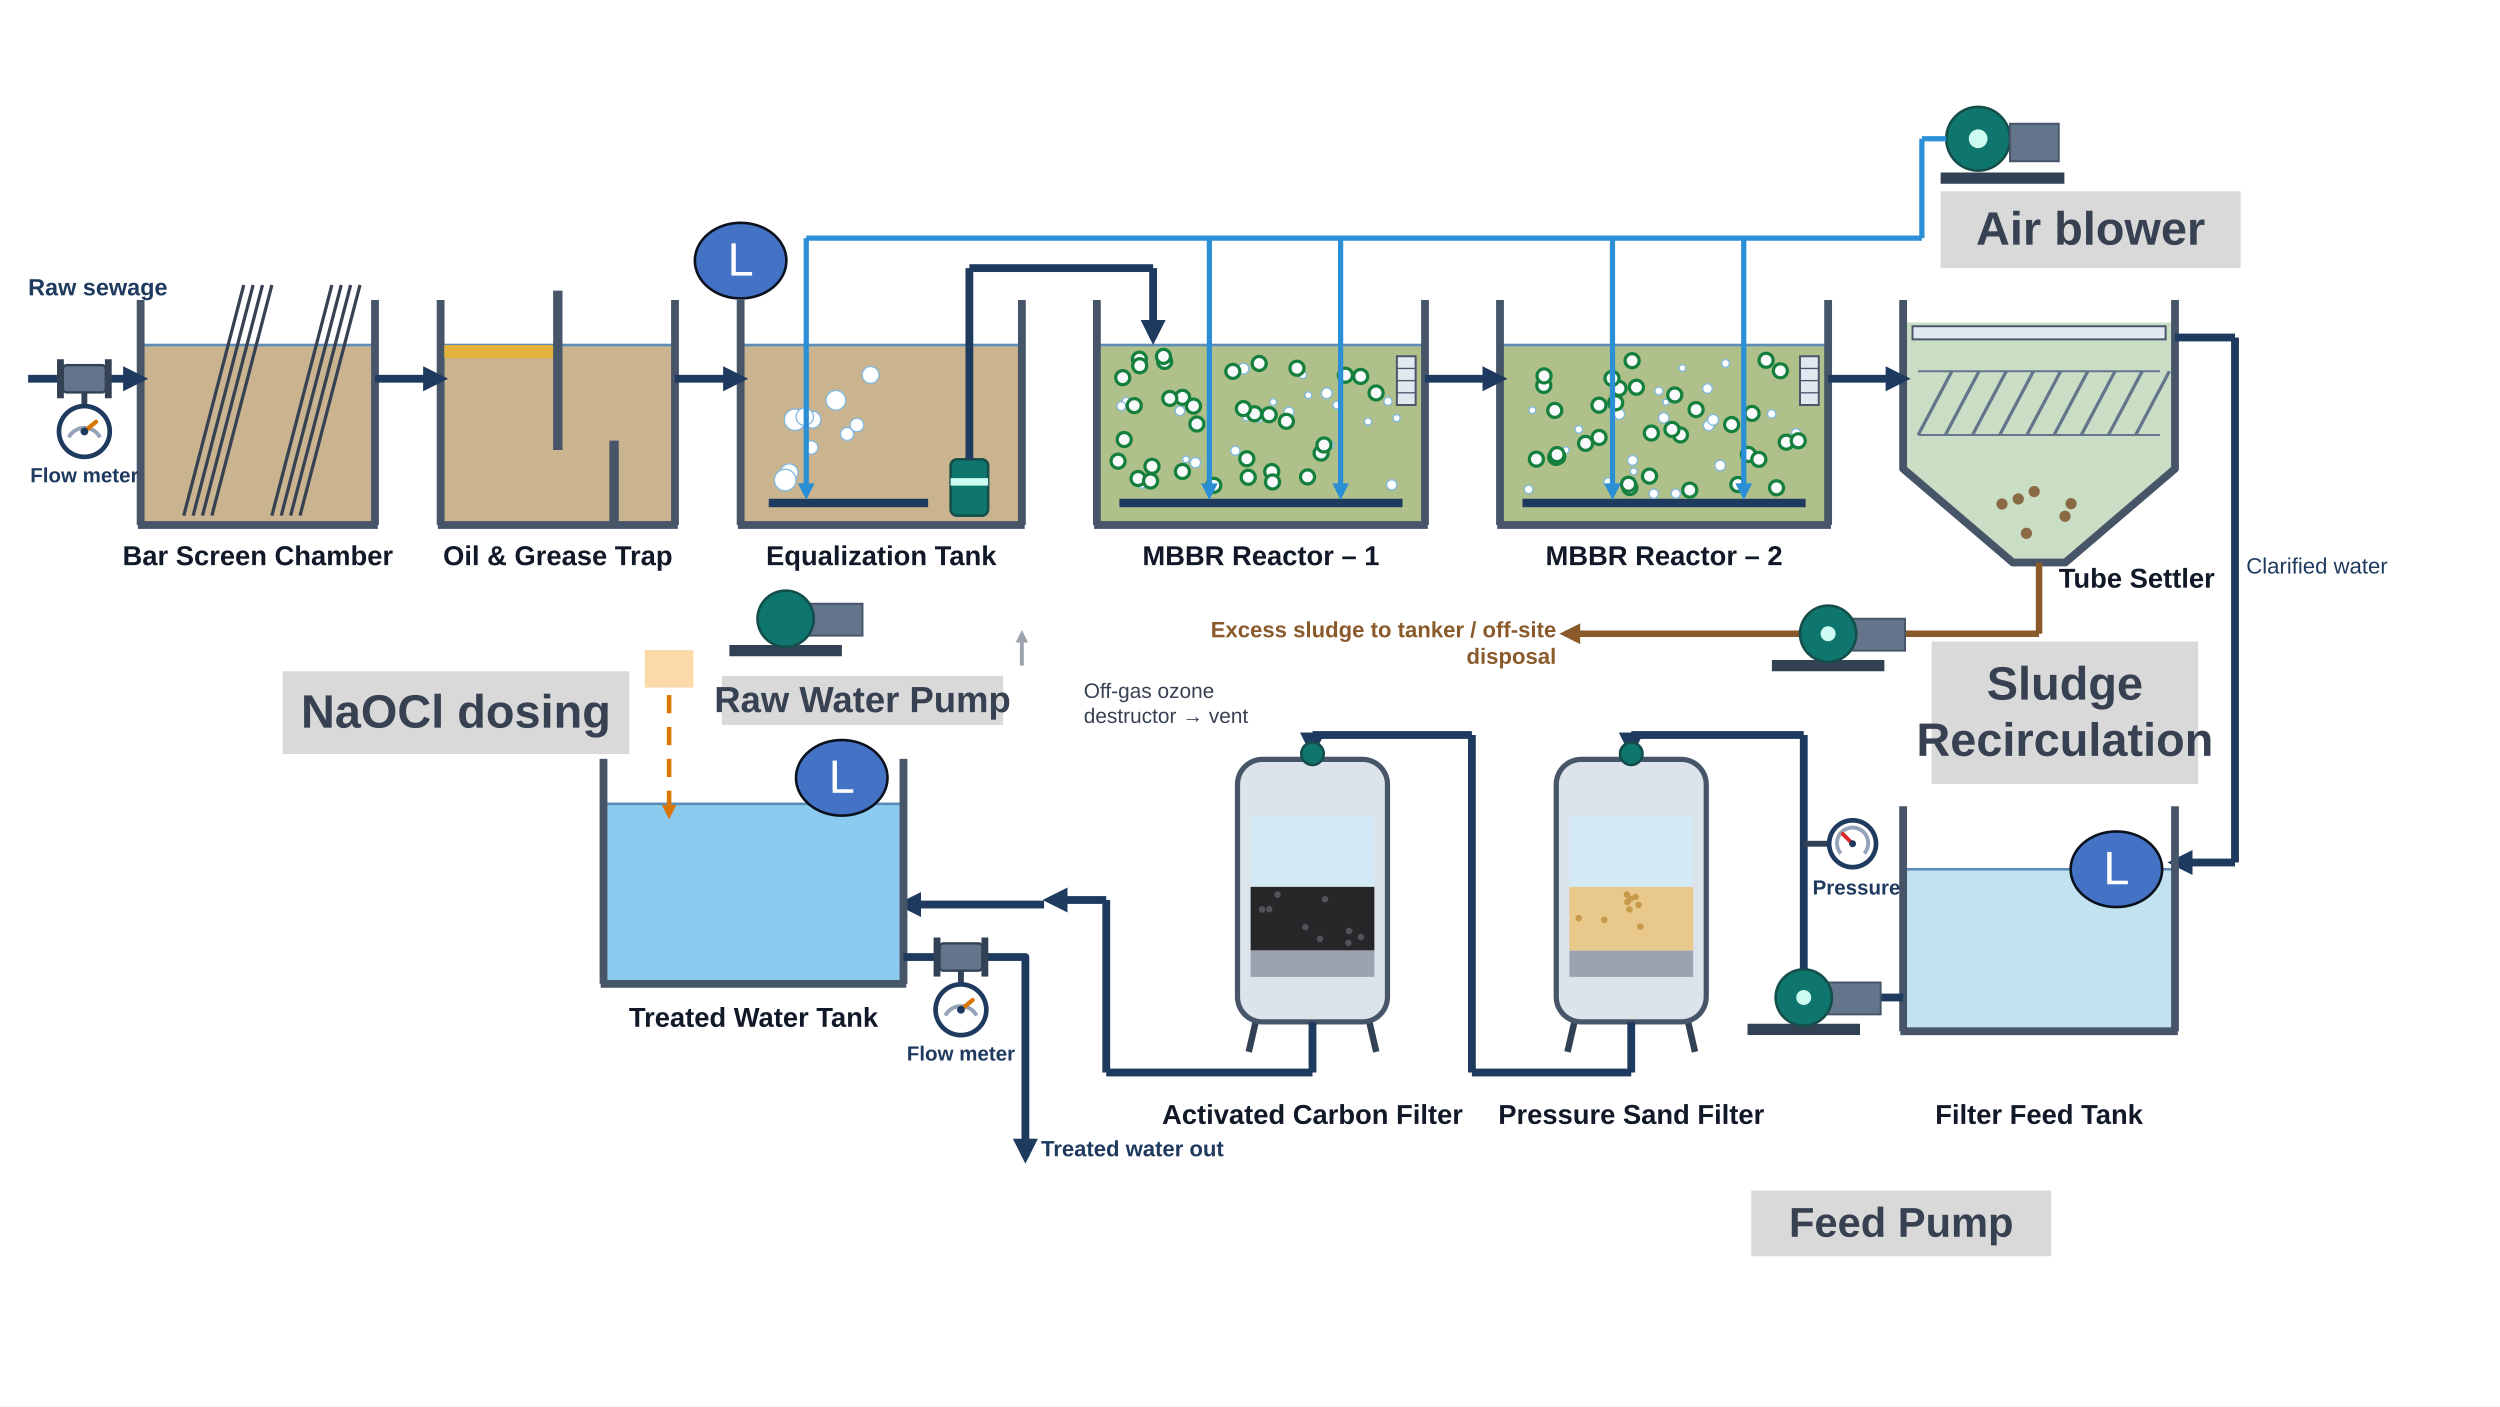
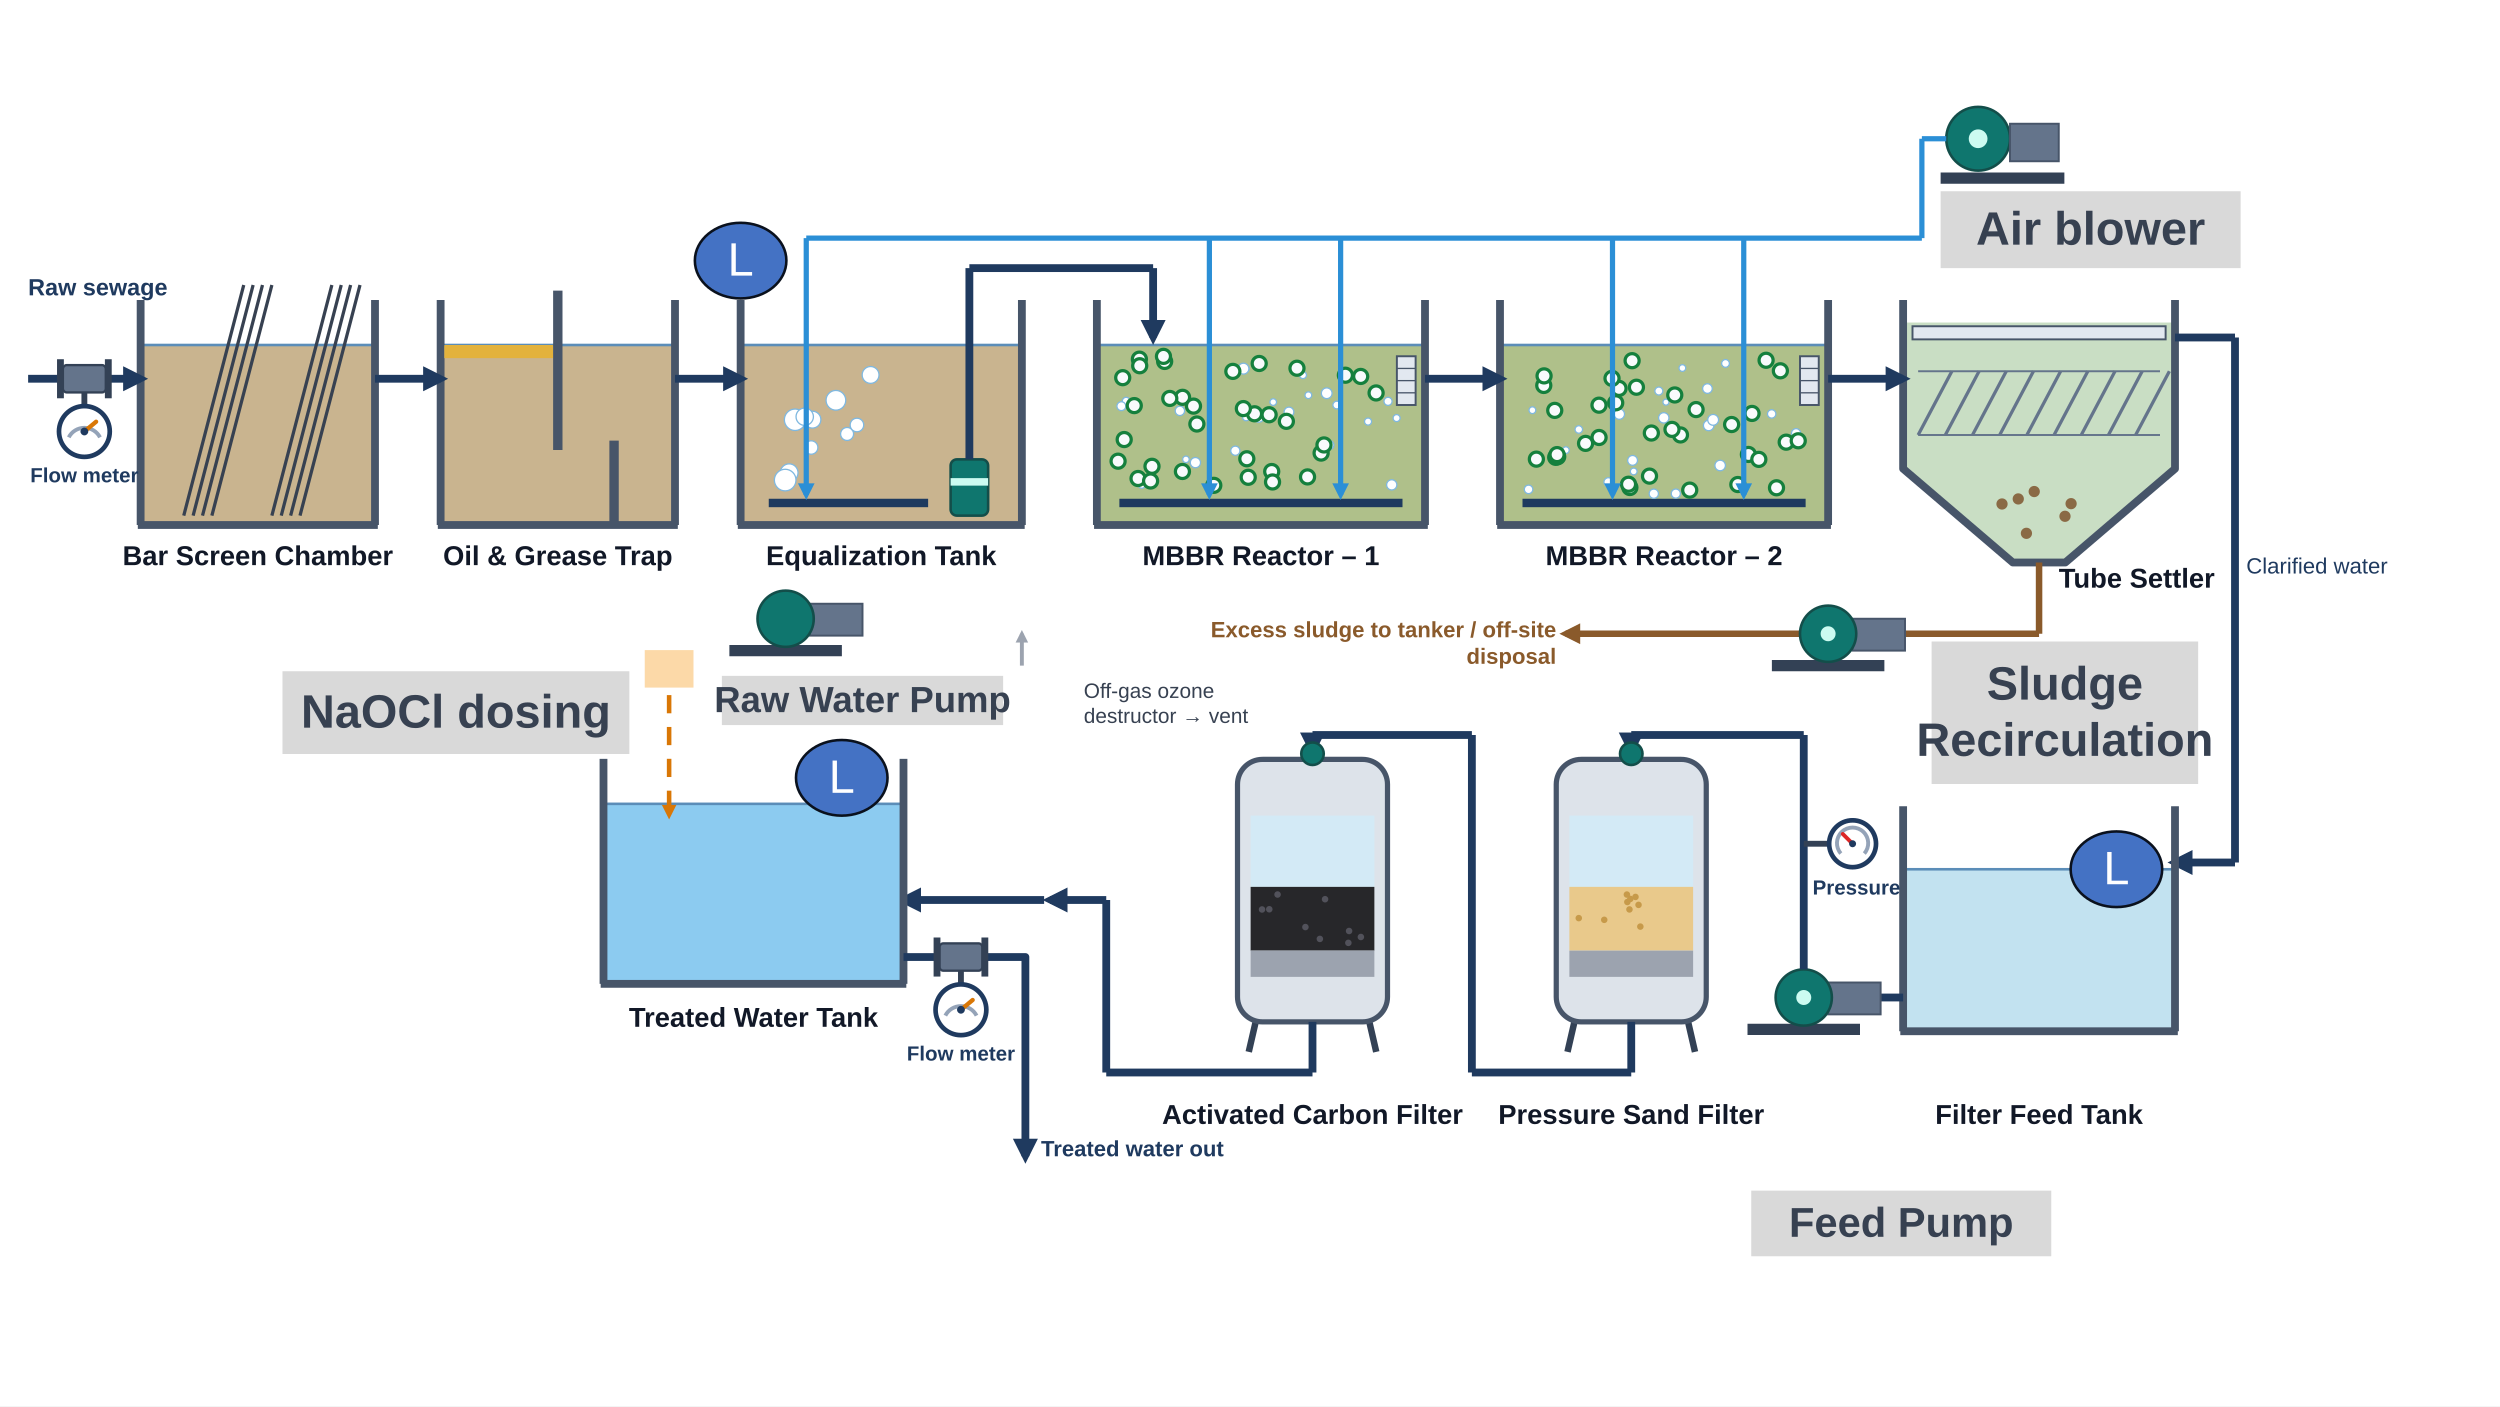
<svg xmlns="http://www.w3.org/2000/svg" id="schematic" viewBox="0 0 1280 720" font-family="Calibri, Carlito, 'Segoe UI', Arial, sans-serif" role="img" aria-label="MBBR sewage treatment plant pictorial schematic">
  <defs>
    <marker id="arrow-1f3a5f" viewBox="0 0 10 10" refX="7" refY="5" markerWidth="3.2" markerHeight="3.2" orient="auto-start-reverse">
      <path d="M0 0 L10 5 L0 10 Z" fill="#1F3A5F" />
    </marker>
    <marker id="arrow-2b8fd6" viewBox="0 0 10 10" refX="7" refY="5" markerWidth="3.2" markerHeight="3.2" orient="auto-start-reverse">
      <path d="M0 0 L10 5 L0 10 Z" fill="#2B8FD6" />
    </marker>
    <marker id="arrow-8a5a2b" viewBox="0 0 10 10" refX="7" refY="5" markerWidth="3.2" markerHeight="3.2" orient="auto-start-reverse">
      <path d="M0 0 L10 5 L0 10 Z" fill="#8A5A2B" />
    </marker>
    <marker id="arrow-9ca3af" viewBox="0 0 10 10" refX="7" refY="5" markerWidth="3.2" markerHeight="3.2" orient="auto-start-reverse">
      <path d="M0 0 L10 5 L0 10 Z" fill="#9CA3AF" />
    </marker>
    <marker id="arrow-d97706" viewBox="0 0 10 10" refX="7" refY="5" markerWidth="3.2" markerHeight="3.2" orient="auto-start-reverse">
      <path d="M0 0 L10 5 L0 10 Z" fill="#D97706" />
    </marker>
  </defs>
  <rect id="sheet" width="1280" height="720" fill="#FFFFFF" />
  <g id="bar-screen" class="component" data-label="Bar Screen Chamber">
    <rect x="72.0" y="176.64" width="120.0" height="92.16" fill="#C9B48F" />
    <line x1="72.0" y1="176.64" x2="192.0" y2="176.64" fill="none" stroke="#5B8DB8" stroke-width="1.33" />
    <line x1="72.0" y1="153.6" x2="72.0" y2="268.8" fill="none" stroke="#475569" stroke-width="4.0" />
    <line x1="192.0" y1="153.6" x2="192.0" y2="268.8" fill="none" stroke="#475569" stroke-width="4.0" />
    <line x1="70.56" y1="268.8" x2="193.44" y2="268.8" fill="none" stroke="#475569" stroke-width="4.0" />
    <line x1="94.08" y1="264.0" x2="124.8" y2="145.92" fill="none" stroke="#374151" stroke-width="1.67" />
    <line x1="98.88" y1="264.0" x2="129.6" y2="145.92" fill="none" stroke="#374151" stroke-width="1.67" />
    <line x1="103.68" y1="264.0" x2="134.4" y2="145.92" fill="none" stroke="#374151" stroke-width="1.67" />
    <line x1="108.48" y1="264.0" x2="139.2" y2="145.92" fill="none" stroke="#374151" stroke-width="1.67" />
    <line x1="139.2" y1="264.0" x2="169.92" y2="145.92" fill="none" stroke="#374151" stroke-width="1.67" />
    <line x1="144.0" y1="264.0" x2="174.72" y2="145.92" fill="none" stroke="#374151" stroke-width="1.67" />
    <line x1="148.8" y1="264.0" x2="179.52" y2="145.92" fill="none" stroke="#374151" stroke-width="1.67" />
    <line x1="153.6" y1="264.0" x2="184.32" y2="145.92" fill="none" stroke="#374151" stroke-width="1.67" />
    <text x="132.00" y="289.36" font-size="14.00" font-weight="700" fill="#111827" text-anchor="middle">Bar Screen Chamber</text>
  </g>
  <g id="oil-grease-trap" class="component" data-label="Oil &amp; Grease Trap">
    <rect x="225.6" y="176.64" width="120.0" height="92.16" fill="#C9B48F" />
    <line x1="225.6" y1="176.64" x2="345.6" y2="176.64" fill="none" stroke="#5B8DB8" stroke-width="1.33" />
    <line x1="225.6" y1="153.6" x2="225.6" y2="268.8" fill="none" stroke="#475569" stroke-width="4.0" />
    <line x1="345.6" y1="153.6" x2="345.6" y2="268.8" fill="none" stroke="#475569" stroke-width="4.0" />
    <line x1="224.16" y1="268.8" x2="347.04" y2="268.8" fill="none" stroke="#475569" stroke-width="4.0" />
    <rect x="227.52" y="176.64" width="55.68" height="6.72" fill="#E3B23C" />
    <rect x="283.2" y="148.8" width="4.8" height="81.6" fill="#475569" />
    <rect x="312.0" y="225.6" width="4.8" height="43.2" fill="#475569" />
    <text x="285.60" y="289.36" font-size="14.00" font-weight="700" fill="#111827" text-anchor="middle">Oil &amp; Grease Trap</text>
  </g>
  <g id="eq-tank" class="component" data-label="Equalization Tank">
    <rect x="379.2" y="176.64" width="144.0" height="92.16" fill="#C9B48F" />
    <line x1="379.2" y1="176.64" x2="523.2" y2="176.64" fill="none" stroke="#5B8DB8" stroke-width="1.33" />
    <line x1="379.2" y1="153.6" x2="379.2" y2="268.8" fill="none" stroke="#475569" stroke-width="4.0" />
    <line x1="523.2" y1="153.6" x2="523.2" y2="268.8" fill="none" stroke="#475569" stroke-width="4.0" />
    <line x1="377.76" y1="268.8" x2="524.64" y2="268.8" fill="none" stroke="#475569" stroke-width="4.0" />
    <rect x="393.6" y="255.36" width="81.6" height="4.32" fill="#1E3A5F" />
    <ellipse cx="433.71" cy="222.19" rx="3.33" ry="3.33" fill="#FFFFFF" stroke="#7FB8E0" stroke-width="0.67" />
    <ellipse cx="415.96" cy="214.86" rx="4.33" ry="4.33" fill="#FFFFFF" stroke="#7FB8E0" stroke-width="0.67" />
    <ellipse cx="404.05" cy="242.04" rx="4.55" ry="4.55" fill="#FFFFFF" stroke="#7FB8E0" stroke-width="0.67" />
    <ellipse cx="427.98" cy="204.95" rx="5.05" ry="5.05" fill="#FFFFFF" stroke="#7FB8E0" stroke-width="0.67" />
    <ellipse cx="445.74" cy="191.97" rx="4.32" ry="4.32" fill="#FFFFFF" stroke="#7FB8E0" stroke-width="0.67" />
    <ellipse cx="415.32" cy="229.13" rx="3.44" ry="3.44" fill="#FFFFFF" stroke="#7FB8E0" stroke-width="0.67" />
    <ellipse cx="438.75" cy="217.60" rx="3.48" ry="3.48" fill="#FFFFFF" stroke="#7FB8E0" stroke-width="0.67" />
    <ellipse cx="402.01" cy="245.80" rx="5.54" ry="5.54" fill="#FFFFFF" stroke="#7FB8E0" stroke-width="0.67" />
    <ellipse cx="407.09" cy="214.92" rx="5.50" ry="5.50" fill="#FFFFFF" stroke="#7FB8E0" stroke-width="0.67" />
    <ellipse cx="412.02" cy="213.36" rx="4.45" ry="4.45" fill="#FFFFFF" stroke="#7FB8E0" stroke-width="0.67" />
    <text x="451.20" y="289.36" font-size="14.00" font-weight="700" fill="#111827" text-anchor="middle">Equalization Tank</text>
  </g>
  <g id="eq-lift-pump" class="component" data-label="EQ submersible lift pump">
    <rect x="486.72" y="235.2" width="19.2" height="28.8" rx="3.20" fill="#0F766E" stroke="#134E4A" stroke-width="1.33" />
    <rect x="486.72" y="244.8" width="19.2" height="3.84" fill="#CCFBF1" />
  </g>
  <g id="mbbr-1" class="component" data-label="MBBR Reactor 1">
    <rect x="561.6" y="176.64" width="168.0" height="92.16" fill="#AFC08A" />
    <line x1="561.6" y1="176.64" x2="729.6" y2="176.64" fill="none" stroke="#5B8DB8" stroke-width="1.33" />
    <line x1="561.6" y1="153.6" x2="561.6" y2="268.8" fill="none" stroke="#475569" stroke-width="4.0" />
    <line x1="729.6" y1="153.6" x2="729.6" y2="268.8" fill="none" stroke="#475569" stroke-width="4.0" />
    <line x1="560.16" y1="268.8" x2="731.04" y2="268.8" fill="none" stroke="#475569" stroke-width="4.0" />
    <rect x="573.12" y="255.36" width="144.96" height="4.32" fill="#1E3A5F" />
    <ellipse cx="669.88" cy="202.36" rx="1.74" ry="1.74" fill="#FFFFFF" stroke="#7FB8E0" stroke-width="0.67" />
    <ellipse cx="715.06" cy="214.06" rx="1.81" ry="1.81" fill="#FFFFFF" stroke="#7FB8E0" stroke-width="0.67" />
    <ellipse cx="651.89" cy="205.87" rx="1.71" ry="1.71" fill="#FFFFFF" stroke="#7FB8E0" stroke-width="0.67" />
    <ellipse cx="684.41" cy="207.38" rx="1.97" ry="1.97" fill="#FFFFFF" stroke="#7FB8E0" stroke-width="0.67" />
    <ellipse cx="584.59" cy="248.20" rx="1.82" ry="1.82" fill="#FFFFFF" stroke="#7FB8E0" stroke-width="0.67" />
    <ellipse cx="700.44" cy="215.84" rx="1.82" ry="1.82" fill="#FFFFFF" stroke="#7FB8E0" stroke-width="0.67" />
    <ellipse cx="659.95" cy="210.94" rx="2.50" ry="2.50" fill="#FFFFFF" stroke="#7FB8E0" stroke-width="0.67" />
    <ellipse cx="667.12" cy="192.06" rx="1.80" ry="1.80" fill="#FFFFFF" stroke="#7FB8E0" stroke-width="0.67" />
    <ellipse cx="637.98" cy="188.80" rx="1.57" ry="1.57" fill="#FFFFFF" stroke="#7FB8E0" stroke-width="0.67" />
    <ellipse cx="632.49" cy="230.77" rx="2.35" ry="2.35" fill="#FFFFFF" stroke="#7FB8E0" stroke-width="0.67" />
    <ellipse cx="710.67" cy="205.48" rx="2.08" ry="2.08" fill="#FFFFFF" stroke="#7FB8E0" stroke-width="0.67" />
    <ellipse cx="644.51" cy="213.58" rx="2.60" ry="2.60" fill="#FFFFFF" stroke="#7FB8E0" stroke-width="0.67" />
    <ellipse cx="638.02" cy="213.60" rx="1.85" ry="1.85" fill="#FFFFFF" stroke="#7FB8E0" stroke-width="0.67" />
    <ellipse cx="607.20" cy="235.19" rx="1.69" ry="1.69" fill="#FFFFFF" stroke="#7FB8E0" stroke-width="0.67" />
    <ellipse cx="612.05" cy="236.87" rx="2.62" ry="2.62" fill="#FFFFFF" stroke="#7FB8E0" stroke-width="0.67" />
    <ellipse cx="712.57" cy="248.25" rx="2.62" ry="2.62" fill="#FFFFFF" stroke="#7FB8E0" stroke-width="0.67" />
    <ellipse cx="680.74" cy="227.89" rx="2.23" ry="2.23" fill="#FFFFFF" stroke="#7FB8E0" stroke-width="0.67" />
    <ellipse cx="576.59" cy="205.39" rx="1.98" ry="1.98" fill="#FFFFFF" stroke="#7FB8E0" stroke-width="0.67" />
    <ellipse cx="604.10" cy="210.36" rx="2.40" ry="2.40" fill="#FFFFFF" stroke="#7FB8E0" stroke-width="0.67" />
    <ellipse cx="679.28" cy="201.35" rx="2.75" ry="2.75" fill="#FFFFFF" stroke="#7FB8E0" stroke-width="0.67" />
    <ellipse cx="574.13" cy="207.96" rx="2.27" ry="2.27" fill="#FFFFFF" stroke="#7FB8E0" stroke-width="0.67" />
    <ellipse cx="636.64" cy="188.75" rx="2.79" ry="2.79" fill="#FFFFFF" stroke="#7FB8E0" stroke-width="0.67" />
    <ellipse cx="639.09" cy="244.37" rx="3.60" ry="3.60" fill="#F8FAFC" stroke="#15803D" stroke-width="1.67" />
    <ellipse cx="658.62" cy="215.72" rx="3.60" ry="3.60" fill="#F8FAFC" stroke="#15803D" stroke-width="1.67" />
    <ellipse cx="589.82" cy="238.75" rx="3.60" ry="3.60" fill="#F8FAFC" stroke="#15803D" stroke-width="1.67" />
    <ellipse cx="704.56" cy="201.19" rx="3.60" ry="3.60" fill="#F8FAFC" stroke="#15803D" stroke-width="1.67" />
    <ellipse cx="574.83" cy="193.37" rx="3.60" ry="3.60" fill="#F8FAFC" stroke="#15803D" stroke-width="1.67" />
    <ellipse cx="676.41" cy="231.97" rx="3.60" ry="3.60" fill="#F8FAFC" stroke="#15803D" stroke-width="1.67" />
    <ellipse cx="669.46" cy="244.18" rx="3.60" ry="3.60" fill="#F8FAFC" stroke="#15803D" stroke-width="1.67" />
    <ellipse cx="605.40" cy="241.40" rx="3.60" ry="3.60" fill="#F8FAFC" stroke="#15803D" stroke-width="1.67" />
    <ellipse cx="596.30" cy="185.06" rx="3.60" ry="3.60" fill="#F8FAFC" stroke="#15803D" stroke-width="1.67" />
    <ellipse cx="583.37" cy="183.89" rx="3.60" ry="3.60" fill="#F8FAFC" stroke="#15803D" stroke-width="1.67" />
    <ellipse cx="651.12" cy="241.42" rx="3.60" ry="3.60" fill="#F8FAFC" stroke="#15803D" stroke-width="1.67" />
    <ellipse cx="696.67" cy="192.74" rx="3.60" ry="3.60" fill="#F8FAFC" stroke="#15803D" stroke-width="1.67" />
    <ellipse cx="644.71" cy="186.10" rx="3.60" ry="3.60" fill="#F8FAFC" stroke="#15803D" stroke-width="1.67" />
    <ellipse cx="612.80" cy="217.09" rx="3.60" ry="3.60" fill="#F8FAFC" stroke="#15803D" stroke-width="1.67" />
    <ellipse cx="580.74" cy="207.67" rx="3.60" ry="3.60" fill="#F8FAFC" stroke="#15803D" stroke-width="1.67" />
    <ellipse cx="605.47" cy="203.43" rx="3.60" ry="3.60" fill="#F8FAFC" stroke="#15803D" stroke-width="1.67" />
    <ellipse cx="688.83" cy="192.11" rx="3.60" ry="3.60" fill="#F8FAFC" stroke="#15803D" stroke-width="1.67" />
    <ellipse cx="595.69" cy="182.46" rx="3.60" ry="3.60" fill="#F8FAFC" stroke="#15803D" stroke-width="1.67" />
    <ellipse cx="664.05" cy="188.53" rx="3.60" ry="3.60" fill="#F8FAFC" stroke="#15803D" stroke-width="1.67" />
    <ellipse cx="631.22" cy="190.15" rx="3.60" ry="3.60" fill="#F8FAFC" stroke="#15803D" stroke-width="1.67" />
    <ellipse cx="642.33" cy="211.86" rx="3.60" ry="3.60" fill="#F8FAFC" stroke="#15803D" stroke-width="1.67" />
    <ellipse cx="572.46" cy="236.13" rx="3.60" ry="3.60" fill="#F8FAFC" stroke="#15803D" stroke-width="1.67" />
    <ellipse cx="638.37" cy="234.89" rx="3.60" ry="3.60" fill="#F8FAFC" stroke="#15803D" stroke-width="1.67" />
    <ellipse cx="621.46" cy="248.49" rx="3.60" ry="3.60" fill="#F8FAFC" stroke="#15803D" stroke-width="1.67" />
    <ellipse cx="677.88" cy="227.81" rx="3.60" ry="3.60" fill="#F8FAFC" stroke="#15803D" stroke-width="1.67" />
    <ellipse cx="611.07" cy="207.93" rx="3.60" ry="3.60" fill="#F8FAFC" stroke="#15803D" stroke-width="1.67" />
    <ellipse cx="582.68" cy="244.99" rx="3.60" ry="3.60" fill="#F8FAFC" stroke="#15803D" stroke-width="1.67" />
    <ellipse cx="583.53" cy="187.26" rx="3.60" ry="3.60" fill="#F8FAFC" stroke="#15803D" stroke-width="1.67" />
    <ellipse cx="598.93" cy="204.00" rx="3.60" ry="3.60" fill="#F8FAFC" stroke="#15803D" stroke-width="1.67" />
    <ellipse cx="575.59" cy="225.05" rx="3.60" ry="3.60" fill="#F8FAFC" stroke="#15803D" stroke-width="1.67" />
    <ellipse cx="636.60" cy="209.20" rx="3.60" ry="3.60" fill="#F8FAFC" stroke="#15803D" stroke-width="1.67" />
    <ellipse cx="651.54" cy="246.77" rx="3.60" ry="3.60" fill="#F8FAFC" stroke="#15803D" stroke-width="1.67" />
    <ellipse cx="649.79" cy="212.35" rx="3.60" ry="3.60" fill="#F8FAFC" stroke="#15803D" stroke-width="1.67" />
    <ellipse cx="589.10" cy="246.26" rx="3.60" ry="3.60" fill="#F8FAFC" stroke="#15803D" stroke-width="1.67" />
    <rect x="715.2" y="182.4" width="9.6" height="24.96" fill="#E2E8F0" stroke="#475569" stroke-width="1.0" />
    <line x1="715.2" y1="188.64" x2="724.8" y2="188.64" fill="none" stroke="#475569" stroke-width="0.67" />
    <line x1="715.2" y1="194.88" x2="724.8" y2="194.88" fill="none" stroke="#475569" stroke-width="0.67" />
    <line x1="715.2" y1="201.12" x2="724.8" y2="201.12" fill="none" stroke="#475569" stroke-width="0.67" />
    <text x="645.60" y="289.36" font-size="14.00" font-weight="700" fill="#111827" text-anchor="middle">MBBR Reactor – 1</text>
  </g>
  <g id="mbbr-2" class="component" data-label="MBBR Reactor 2">
    <rect x="768.0" y="176.64" width="168.0" height="92.16" fill="#AFC08A" />
    <line x1="768.0" y1="176.64" x2="936.0" y2="176.64" fill="none" stroke="#5B8DB8" stroke-width="1.33" />
    <line x1="768.0" y1="153.6" x2="768.0" y2="268.8" fill="none" stroke="#475569" stroke-width="4.0" />
    <line x1="936.0" y1="153.6" x2="936.0" y2="268.8" fill="none" stroke="#475569" stroke-width="4.0" />
    <line x1="766.56" y1="268.8" x2="937.44" y2="268.8" fill="none" stroke="#475569" stroke-width="4.0" />
    <rect x="779.52" y="255.36" width="144.96" height="4.32" fill="#1E3A5F" />
    <ellipse cx="874.84" cy="217.84" rx="2.69" ry="2.69" fill="#FFFFFF" stroke="#7FB8E0" stroke-width="0.67" />
    <ellipse cx="877.13" cy="214.96" rx="2.77" ry="2.77" fill="#FFFFFF" stroke="#7FB8E0" stroke-width="0.67" />
    <ellipse cx="907.10" cy="211.93" rx="2.15" ry="2.15" fill="#FFFFFF" stroke="#7FB8E0" stroke-width="0.67" />
    <ellipse cx="880.72" cy="238.33" rx="2.70" ry="2.70" fill="#FFFFFF" stroke="#7FB8E0" stroke-width="0.67" />
    <ellipse cx="858.01" cy="252.72" rx="2.33" ry="2.33" fill="#FFFFFF" stroke="#7FB8E0" stroke-width="0.67" />
    <ellipse cx="898.97" cy="213.68" rx="1.61" ry="1.61" fill="#FFFFFF" stroke="#7FB8E0" stroke-width="0.67" />
    <ellipse cx="919.60" cy="221.82" rx="2.35" ry="2.35" fill="#FFFFFF" stroke="#7FB8E0" stroke-width="0.67" />
    <ellipse cx="835.88" cy="235.72" rx="2.52" ry="2.52" fill="#FFFFFF" stroke="#7FB8E0" stroke-width="0.67" />
    <ellipse cx="851.85" cy="213.94" rx="2.65" ry="2.65" fill="#FFFFFF" stroke="#7FB8E0" stroke-width="0.67" />
    <ellipse cx="883.46" cy="186.07" rx="1.99" ry="1.99" fill="#FFFFFF" stroke="#7FB8E0" stroke-width="0.67" />
    <ellipse cx="846.75" cy="252.77" rx="2.37" ry="2.37" fill="#FFFFFF" stroke="#7FB8E0" stroke-width="0.67" />
    <ellipse cx="801.71" cy="230.49" rx="1.73" ry="1.73" fill="#FFFFFF" stroke="#7FB8E0" stroke-width="0.67" />
    <ellipse cx="808.34" cy="219.89" rx="1.92" ry="1.92" fill="#FFFFFF" stroke="#7FB8E0" stroke-width="0.67" />
    <ellipse cx="782.63" cy="250.56" rx="2.18" ry="2.18" fill="#FFFFFF" stroke="#7FB8E0" stroke-width="0.67" />
    <ellipse cx="784.59" cy="210.03" rx="1.75" ry="1.75" fill="#FFFFFF" stroke="#7FB8E0" stroke-width="0.67" />
    <ellipse cx="874.21" cy="198.94" rx="2.47" ry="2.47" fill="#FFFFFF" stroke="#7FB8E0" stroke-width="0.67" />
    <ellipse cx="823.50" cy="246.88" rx="2.29" ry="2.29" fill="#FFFFFF" stroke="#7FB8E0" stroke-width="0.67" />
    <ellipse cx="836.46" cy="241.38" rx="1.75" ry="1.75" fill="#FFFFFF" stroke="#7FB8E0" stroke-width="0.67" />
    <ellipse cx="829.08" cy="212.03" rx="2.67" ry="2.67" fill="#FFFFFF" stroke="#7FB8E0" stroke-width="0.67" />
    <ellipse cx="861.38" cy="188.44" rx="1.73" ry="1.73" fill="#FFFFFF" stroke="#7FB8E0" stroke-width="0.67" />
    <ellipse cx="849.33" cy="200.20" rx="2.04" ry="2.04" fill="#FFFFFF" stroke="#7FB8E0" stroke-width="0.67" />
    <ellipse cx="852.96" cy="205.89" rx="1.55" ry="1.55" fill="#FFFFFF" stroke="#7FB8E0" stroke-width="0.67" />
    <ellipse cx="786.62" cy="235.08" rx="3.60" ry="3.60" fill="#F8FAFC" stroke="#15803D" stroke-width="1.67" />
    <ellipse cx="845.49" cy="221.71" rx="3.60" ry="3.60" fill="#F8FAFC" stroke="#15803D" stroke-width="1.67" />
    <ellipse cx="911.55" cy="189.85" rx="3.60" ry="3.60" fill="#F8FAFC" stroke="#15803D" stroke-width="1.67" />
    <ellipse cx="837.85" cy="198.26" rx="3.60" ry="3.60" fill="#F8FAFC" stroke="#15803D" stroke-width="1.67" />
    <ellipse cx="835.64" cy="184.67" rx="3.60" ry="3.60" fill="#F8FAFC" stroke="#15803D" stroke-width="1.67" />
    <ellipse cx="796.53" cy="234.15" rx="3.60" ry="3.60" fill="#F8FAFC" stroke="#15803D" stroke-width="1.67" />
    <ellipse cx="904.24" cy="184.46" rx="3.60" ry="3.60" fill="#F8FAFC" stroke="#15803D" stroke-width="1.67" />
    <ellipse cx="857.48" cy="202.22" rx="3.60" ry="3.60" fill="#F8FAFC" stroke="#15803D" stroke-width="1.67" />
    <ellipse cx="828.94" cy="198.86" rx="3.60" ry="3.60" fill="#F8FAFC" stroke="#15803D" stroke-width="1.67" />
    <ellipse cx="886.58" cy="217.36" rx="3.60" ry="3.60" fill="#F8FAFC" stroke="#15803D" stroke-width="1.67" />
    <ellipse cx="811.81" cy="227.01" rx="3.60" ry="3.60" fill="#F8FAFC" stroke="#15803D" stroke-width="1.67" />
    <ellipse cx="909.57" cy="249.74" rx="3.60" ry="3.60" fill="#F8FAFC" stroke="#15803D" stroke-width="1.67" />
    <ellipse cx="834.49" cy="249.60" rx="3.60" ry="3.60" fill="#F8FAFC" stroke="#15803D" stroke-width="1.67" />
    <ellipse cx="897.03" cy="211.68" rx="3.60" ry="3.60" fill="#F8FAFC" stroke="#15803D" stroke-width="1.67" />
    <ellipse cx="790.41" cy="197.35" rx="3.60" ry="3.60" fill="#F8FAFC" stroke="#15803D" stroke-width="1.67" />
    <ellipse cx="797.54" cy="233.83" rx="3.60" ry="3.60" fill="#F8FAFC" stroke="#15803D" stroke-width="1.67" />
    <ellipse cx="865.14" cy="250.94" rx="3.60" ry="3.60" fill="#F8FAFC" stroke="#15803D" stroke-width="1.67" />
    <ellipse cx="818.69" cy="207.45" rx="3.60" ry="3.60" fill="#F8FAFC" stroke="#15803D" stroke-width="1.67" />
    <ellipse cx="825.35" cy="193.72" rx="3.60" ry="3.60" fill="#F8FAFC" stroke="#15803D" stroke-width="1.67" />
    <ellipse cx="914.54" cy="226.39" rx="3.60" ry="3.60" fill="#F8FAFC" stroke="#15803D" stroke-width="1.67" />
    <ellipse cx="895.18" cy="232.68" rx="3.60" ry="3.60" fill="#F8FAFC" stroke="#15803D" stroke-width="1.67" />
    <ellipse cx="818.72" cy="223.99" rx="3.60" ry="3.60" fill="#F8FAFC" stroke="#15803D" stroke-width="1.67" />
    <ellipse cx="797.22" cy="232.76" rx="3.60" ry="3.60" fill="#F8FAFC" stroke="#15803D" stroke-width="1.67" />
    <ellipse cx="920.70" cy="225.68" rx="3.60" ry="3.60" fill="#F8FAFC" stroke="#15803D" stroke-width="1.67" />
    <ellipse cx="827.24" cy="206.24" rx="3.60" ry="3.60" fill="#F8FAFC" stroke="#15803D" stroke-width="1.67" />
    <ellipse cx="860.40" cy="222.69" rx="3.60" ry="3.60" fill="#F8FAFC" stroke="#15803D" stroke-width="1.67" />
    <ellipse cx="796.03" cy="210.12" rx="3.60" ry="3.60" fill="#F8FAFC" stroke="#15803D" stroke-width="1.67" />
    <ellipse cx="900.52" cy="235.20" rx="3.60" ry="3.60" fill="#F8FAFC" stroke="#15803D" stroke-width="1.67" />
    <ellipse cx="856.06" cy="219.85" rx="3.60" ry="3.60" fill="#F8FAFC" stroke="#15803D" stroke-width="1.67" />
    <ellipse cx="868.39" cy="209.70" rx="3.60" ry="3.60" fill="#F8FAFC" stroke="#15803D" stroke-width="1.67" />
    <ellipse cx="790.56" cy="192.45" rx="3.60" ry="3.60" fill="#F8FAFC" stroke="#15803D" stroke-width="1.67" />
    <ellipse cx="833.81" cy="247.93" rx="3.60" ry="3.60" fill="#F8FAFC" stroke="#15803D" stroke-width="1.67" />
    <ellipse cx="889.78" cy="248.08" rx="3.60" ry="3.60" fill="#F8FAFC" stroke="#15803D" stroke-width="1.67" />
    <ellipse cx="844.55" cy="243.77" rx="3.60" ry="3.60" fill="#F8FAFC" stroke="#15803D" stroke-width="1.67" />
    <rect x="921.6" y="182.4" width="9.6" height="24.96" fill="#E2E8F0" stroke="#475569" stroke-width="1.0" />
    <line x1="921.6" y1="188.64" x2="931.2" y2="188.64" fill="none" stroke="#475569" stroke-width="0.67" />
    <line x1="921.6" y1="194.88" x2="931.2" y2="194.88" fill="none" stroke="#475569" stroke-width="0.67" />
    <line x1="921.6" y1="201.12" x2="931.2" y2="201.12" fill="none" stroke="#475569" stroke-width="0.67" />
    <text x="852.00" y="289.36" font-size="14.00" font-weight="700" fill="#111827" text-anchor="middle">MBBR Reactor – 2</text>
  </g>
  <g id="tube-settler" class="component" data-label="Tube Settler">
    <path d="M974.40 165.12 L1113.60 165.12 L1113.60 240.00 L1057.44 288.00 L1030.56 288.00 L974.40 240.00 Z" fill="#C9DEC4" stroke-linejoin="round" />
    <path d="M974.40 153.60 L974.40 240.00 L1030.56 288.00 L1057.44 288.00 L1113.60 240.00 L1113.60 153.60" fill="none" stroke="#475569" stroke-width="4.0" stroke-linejoin="round" />
    <line x1="982.08" y1="222.72" x2="999.36" y2="190.08" fill="none" stroke="#64748B" stroke-width="1.67" />
    <line x1="996.0" y1="222.72" x2="1013.28" y2="190.08" fill="none" stroke="#64748B" stroke-width="1.67" />
    <line x1="1009.92" y1="222.72" x2="1027.2" y2="190.08" fill="none" stroke="#64748B" stroke-width="1.67" />
    <line x1="1023.84" y1="222.72" x2="1041.12" y2="190.08" fill="none" stroke="#64748B" stroke-width="1.67" />
    <line x1="1037.76" y1="222.72" x2="1055.04" y2="190.08" fill="none" stroke="#64748B" stroke-width="1.67" />
    <line x1="1051.68" y1="222.72" x2="1068.96" y2="190.08" fill="none" stroke="#64748B" stroke-width="1.67" />
    <line x1="1065.6" y1="222.72" x2="1082.88" y2="190.08" fill="none" stroke="#64748B" stroke-width="1.67" />
    <line x1="1079.52" y1="222.72" x2="1096.8" y2="190.08" fill="none" stroke="#64748B" stroke-width="1.67" />
    <line x1="1093.44" y1="222.72" x2="1110.72" y2="190.08" fill="none" stroke="#64748B" stroke-width="1.67" />
    <line x1="982.08" y1="190.08" x2="1105.92" y2="190.08" fill="none" stroke="#64748B" stroke-width="1.0" />
    <line x1="982.08" y1="222.72" x2="1105.92" y2="222.72" fill="none" stroke="#64748B" stroke-width="1.0" />
    <rect x="979.2" y="167.04" width="129.6" height="6.72" fill="#E2E8F0" stroke="#475569" stroke-width="1.0" />
    <ellipse cx="1041.52" cy="251.67" rx="2.88" ry="2.88" fill="#8A6A45" />
    <ellipse cx="1060.40" cy="257.87" rx="2.88" ry="2.88" fill="#8A6A45" />
    <ellipse cx="1033.35" cy="255.45" rx="2.88" ry="2.88" fill="#8A6A45" />
    <ellipse cx="1025.03" cy="258.04" rx="2.88" ry="2.88" fill="#8A6A45" />
    <ellipse cx="1037.53" cy="273.06" rx="2.88" ry="2.88" fill="#8A6A45" />
    <ellipse cx="1057.28" cy="264.34" rx="2.88" ry="2.88" fill="#8A6A45" />
    <text x="1054.08" y="300.88" font-size="14.00" font-weight="700" fill="#111827" text-anchor="start">Tube Settler</text>
  </g>
  <g id="raw-sewage-inlet" class="component" data-label="Raw sewage inlet">
    <text x="14.40" y="151.20" font-size="12.00" font-weight="700" fill="#1F3A5F" text-anchor="start">Raw sewage</text>
    <line x1="14.4" y1="193.92" x2="72.0" y2="193.92" fill="none" stroke="#1F3A5F" stroke-width="4.0" marker-end="url(#arrow-1f3a5f)" />
  </g>
  <g id="pipe-screen-to-trap" class="component" data-label="Pipe: screen to grease trap">
    <line x1="192.0" y1="193.92" x2="225.6" y2="193.92" fill="none" stroke="#1F3A5F" stroke-width="4.0" marker-end="url(#arrow-1f3a5f)" />
  </g>
  <g id="pipe-trap-to-eq" class="component" data-label="Pipe: grease trap to EQ tank">
    <line x1="345.6" y1="193.92" x2="379.2" y2="193.92" fill="none" stroke="#1F3A5F" stroke-width="4.0" marker-end="url(#arrow-1f3a5f)" />
  </g>
  <g id="pipe-eq-to-mbbr1" class="component" data-label="Pipe: EQ lift to MBBR-1">
    <line x1="496.32" y1="235.2" x2="496.32" y2="137.28" fill="none" stroke="#1F3A5F" stroke-width="4.0" />
    <line x1="496.32" y1="137.28" x2="590.4" y2="137.28" fill="none" stroke="#1F3A5F" stroke-width="4.0" />
    <line x1="590.4" y1="137.28" x2="590.4" y2="172.8" fill="none" stroke="#1F3A5F" stroke-width="4.0" marker-end="url(#arrow-1f3a5f)" />
  </g>
  <g id="pipe-mbbr1-to-mbbr2" class="component" data-label="Pipe: MBBR-1 to MBBR-2">
    <line x1="729.6" y1="193.92" x2="768.0" y2="193.92" fill="none" stroke="#1F3A5F" stroke-width="4.0" marker-end="url(#arrow-1f3a5f)" />
  </g>
  <g id="pipe-mbbr2-to-settler" class="component" data-label="Pipe: MBBR-2 to tube settler">
    <line x1="936.0" y1="193.92" x2="974.4" y2="193.92" fill="none" stroke="#1F3A5F" stroke-width="4.0" marker-end="url(#arrow-1f3a5f)" />
  </g>
  <g id="air-blower" class="component" data-label="Air blower">
    <rect x="993.6" y="88.32" width="63.36" height="5.76" fill="#334155" />
    <ellipse cx="1012.80" cy="71.04" rx="16.32" ry="16.32" fill="#0F766E" stroke="#134E4A" stroke-width="1.33" />
    <ellipse cx="1012.80" cy="71.04" rx="4.80" ry="4.80" fill="#CCFBF1" />
    <rect x="1029.12" y="63.36" width="24.96" height="19.2" fill="#64748B" stroke="#475569" stroke-width="1.0" />
    <g class="callout">
      <rect x="993.6" y="97.92" width="153.6" height="39.36" fill="#D9D9D9" />
      <text x="1070.40" y="125.28" font-size="24.00" font-weight="700" fill="#374151" text-anchor="middle">Air blower</text>
    </g>
  </g>
  <g id="air-header" class="component" data-label="Air header and drops">
    <line x1="996.48" y1="71.04" x2="984.0" y2="71.04" fill="none" stroke="#2B8FD6" stroke-width="2.67" />
    <line x1="984.0" y1="71.04" x2="984.0" y2="121.92" fill="none" stroke="#2B8FD6" stroke-width="2.67" />
    <line x1="984.0" y1="121.92" x2="412.8" y2="121.92" fill="none" stroke="#2B8FD6" stroke-width="2.67" />
    <line x1="412.8" y1="121.92" x2="412.8" y2="253.44" fill="none" stroke="#2B8FD6" stroke-width="2.67" marker-end="url(#arrow-2b8fd6)" />
    <line x1="619.2" y1="121.92" x2="619.2" y2="253.44" fill="none" stroke="#2B8FD6" stroke-width="2.67" marker-end="url(#arrow-2b8fd6)" />
    <line x1="686.4" y1="121.92" x2="686.4" y2="253.44" fill="none" stroke="#2B8FD6" stroke-width="2.67" marker-end="url(#arrow-2b8fd6)" />
    <line x1="825.6" y1="121.92" x2="825.6" y2="253.44" fill="none" stroke="#2B8FD6" stroke-width="2.67" marker-end="url(#arrow-2b8fd6)" />
    <line x1="892.8" y1="121.92" x2="892.8" y2="253.44" fill="none" stroke="#2B8FD6" stroke-width="2.67" marker-end="url(#arrow-2b8fd6)" />
  </g>
  <g id="pipe-clarified" class="component" data-label="Clarified water line">
    <line x1="1113.6" y1="172.8" x2="1144.32" y2="172.8" fill="none" stroke="#1F3A5F" stroke-width="4.0" />
    <line x1="1144.32" y1="172.8" x2="1144.32" y2="441.6" fill="none" stroke="#1F3A5F" stroke-width="4.0" />
    <line x1="1144.32" y1="441.6" x2="1113.6" y2="441.6" fill="none" stroke="#1F3A5F" stroke-width="4.0" marker-end="url(#arrow-1f3a5f)" />
    <text x="1150.08" y="293.63" font-size="11.33" fill="#1F3A5F" text-anchor="start">Clarified water</text>
  </g>
  <g id="sludge-line" class="component" data-label="Excess sludge line">
    <line x1="1044.0" y1="288.0" x2="1044.0" y2="324.48" fill="none" stroke="#8A5A2B" stroke-width="3.33" />
    <line x1="1044.0" y1="324.48" x2="950.4" y2="324.48" fill="none" stroke="#8A5A2B" stroke-width="3.33" />
    <line x1="921.6" y1="324.48" x2="801.6" y2="324.48" fill="none" stroke="#8A5A2B" stroke-width="3.33" marker-end="url(#arrow-8a5a2b)" />
    <text x="796.80" y="326.27" font-size="11.33" font-weight="700" fill="#8A5A2B" text-anchor="end">Excess sludge to tanker / off-site</text>
    <text x="796.80" y="339.87" font-size="11.33" font-weight="700" fill="#8A5A2B" text-anchor="end">disposal</text>
  </g>
  <g id="sludge-pump" class="component" data-label="Sludge recirculation pump">
    <rect x="907.2" y="337.92" width="57.6" height="5.76" fill="#334155" />
    <rect x="948.48" y="316.8" width="26.88" height="16.32" fill="#64748B" stroke="#475569" stroke-width="1.0" />
    <ellipse cx="936.00" cy="324.48" rx="14.40" ry="14.40" fill="#0F766E" stroke="#134E4A" stroke-width="1.33" />
    <ellipse cx="936.00" cy="324.48" rx="3.84" ry="3.84" fill="#CCFBF1" />
    <g class="callout">
      <rect x="988.98" y="328.45" width="136.48" height="72.96" fill="#D9D9D9" />
      <text x="1057.22" y="358.21" font-size="24.00" font-weight="700" fill="#374151" text-anchor="middle">Sludge</text>
      <text x="1057.22" y="387.01" font-size="24.00" font-weight="700" fill="#374151" text-anchor="middle">Recirculation</text>
    </g>
  </g>
  <g id="filter-feed-tank" class="component" data-label="Filter Feed Tank">
    <rect x="974.4" y="445.06" width="139.2" height="82.94" fill="#C2E2F0" />
    <line x1="974.4" y1="445.06" x2="1113.6" y2="445.06" fill="none" stroke="#5B8DB8" stroke-width="1.33" />
    <line x1="974.4" y1="412.8" x2="974.4" y2="528.0" fill="none" stroke="#475569" stroke-width="4.0" />
    <line x1="1113.6" y1="412.8" x2="1113.6" y2="528.0" fill="none" stroke="#475569" stroke-width="4.0" />
    <line x1="972.96" y1="528.0" x2="1115.04" y2="528.0" fill="none" stroke="#475569" stroke-width="4.0" />
    <text x="1044.00" y="575.44" font-size="14.00" font-weight="700" fill="#111827" text-anchor="middle">Filter Feed Tank</text>
  </g>
  <g id="pipe-feed-suction" class="component" data-label="Feed pump suction">
    <line x1="974.4" y1="510.72" x2="940.8" y2="510.72" fill="none" stroke="#1F3A5F" stroke-width="4.0" />
  </g>
  <g id="filter-feed-pump" class="component" data-label="Filter feed pump">
    <rect x="894.72" y="524.16" width="57.6" height="5.76" fill="#334155" />
    <rect x="936.0" y="503.04" width="26.88" height="16.32" fill="#64748B" stroke="#475569" stroke-width="1.0" />
    <ellipse cx="923.52" cy="510.72" rx="14.40" ry="14.40" fill="#0F766E" stroke="#134E4A" stroke-width="1.33" />
    <ellipse cx="923.52" cy="510.72" rx="3.84" ry="3.84" fill="#CCFBF1" />
    <g class="callout">
      <rect x="896.64" y="609.6" width="153.6" height="33.6" fill="#D9D9D9" />
      <text x="973.44" y="633.23" font-size="21.33" font-weight="700" fill="#374151" text-anchor="middle">Feed Pump</text>
    </g>
  </g>
  <g id="pipe-to-psf" class="component" data-label="Pipe: feed pump to sand filter">
    <line x1="923.52" y1="496.32" x2="923.52" y2="376.32" fill="none" stroke="#1F3A5F" stroke-width="4.0" />
    <line x1="923.52" y1="376.32" x2="835.2" y2="376.32" fill="none" stroke="#1F3A5F" stroke-width="4.0" />
    <line x1="835.2" y1="376.32" x2="835.2" y2="384.0" fill="none" stroke="#1F3A5F" stroke-width="4.0" marker-end="url(#arrow-1f3a5f)" />
  </g>
  <g id="pressure-sand-filter" class="component" data-label="Pressure Sand Filter">
    <line x1="808.32" y1="513.6" x2="802.56" y2="538.56" fill="none" stroke="#334155" stroke-width="3.33" />
    <line x1="862.08" y1="513.6" x2="867.84" y2="538.56" fill="none" stroke="#334155" stroke-width="3.33" />
    <rect x="796.8" y="388.8" width="76.8" height="134.4" rx="12.80" fill="#DDE3EA" stroke="#475569" stroke-width="2.67" />
    <rect x="803.52" y="417.6" width="63.36" height="36.48" fill="#D3EAF6" />
    <rect x="803.52" y="454.08" width="63.36" height="32.64" fill="#E9C98B" />
    <rect x="803.52" y="486.72" width="63.36" height="13.44" fill="#9CA3AF" />
    <ellipse cx="837.37" cy="459.23" rx="1.68" ry="1.68" fill="#C79A4A" />
    <ellipse cx="833.20" cy="461.83" rx="1.68" ry="1.68" fill="#C79A4A" />
    <ellipse cx="834.28" cy="465.63" rx="1.68" ry="1.68" fill="#C79A4A" />
    <ellipse cx="821.37" cy="470.95" rx="1.68" ry="1.68" fill="#C79A4A" />
    <ellipse cx="838.93" cy="463.30" rx="1.68" ry="1.68" fill="#C79A4A" />
    <ellipse cx="839.85" cy="474.42" rx="1.68" ry="1.68" fill="#C79A4A" />
    <ellipse cx="834.73" cy="460.24" rx="1.68" ry="1.68" fill="#C79A4A" />
    <ellipse cx="808.33" cy="470.08" rx="1.68" ry="1.68" fill="#C79A4A" />
    <ellipse cx="832.97" cy="458.01" rx="1.68" ry="1.68" fill="#C79A4A" />
    <ellipse cx="835.20" cy="385.92" rx="5.76" ry="5.76" fill="#0F766E" stroke="#134E4A" stroke-width="1.33" />
    <text x="835.20" y="575.44" font-size="14.00" font-weight="700" fill="#111827" text-anchor="middle">Pressure Sand Filter</text>
  </g>
  <g id="pipe-psf-to-acf" class="component" data-label="Pipe: sand filter to carbon filter">
    <line x1="835.2" y1="523.2" x2="835.2" y2="549.12" fill="none" stroke="#1F3A5F" stroke-width="4.0" />
    <line x1="835.2" y1="549.12" x2="753.6" y2="549.12" fill="none" stroke="#1F3A5F" stroke-width="4.0" />
    <line x1="753.6" y1="549.12" x2="753.6" y2="376.32" fill="none" stroke="#1F3A5F" stroke-width="4.0" />
    <line x1="753.6" y1="376.32" x2="672.0" y2="376.32" fill="none" stroke="#1F3A5F" stroke-width="4.0" />
    <line x1="672.0" y1="376.32" x2="672.0" y2="384.0" fill="none" stroke="#1F3A5F" stroke-width="4.0" marker-end="url(#arrow-1f3a5f)" />
  </g>
  <g id="activated-carbon-filter" class="component" data-label="Activated Carbon Filter">
    <line x1="645.12" y1="513.6" x2="639.36" y2="538.56" fill="none" stroke="#334155" stroke-width="3.33" />
    <line x1="698.88" y1="513.6" x2="704.64" y2="538.56" fill="none" stroke="#334155" stroke-width="3.33" />
    <rect x="633.6" y="388.8" width="76.8" height="134.4" rx="12.80" fill="#DDE3EA" stroke="#475569" stroke-width="2.67" />
    <rect x="640.32" y="417.6" width="63.36" height="36.48" fill="#D3EAF6" />
    <rect x="640.32" y="454.08" width="63.36" height="32.64" fill="#27272A" />
    <rect x="640.32" y="486.72" width="63.36" height="13.44" fill="#9CA3AF" />
    <ellipse cx="678.43" cy="460.40" rx="1.68" ry="1.68" fill="#52525B" />
    <ellipse cx="649.87" cy="465.54" rx="1.68" ry="1.68" fill="#52525B" />
    <ellipse cx="668.37" cy="474.66" rx="1.68" ry="1.68" fill="#52525B" />
    <ellipse cx="696.77" cy="479.74" rx="1.68" ry="1.68" fill="#52525B" />
    <ellipse cx="654.11" cy="457.99" rx="1.68" ry="1.68" fill="#52525B" />
    <ellipse cx="690.36" cy="482.75" rx="1.68" ry="1.68" fill="#52525B" />
    <ellipse cx="690.73" cy="476.67" rx="1.68" ry="1.68" fill="#52525B" />
    <ellipse cx="675.77" cy="480.72" rx="1.68" ry="1.68" fill="#52525B" />
    <ellipse cx="646.16" cy="465.65" rx="1.68" ry="1.68" fill="#52525B" />
    <ellipse cx="672.00" cy="385.92" rx="5.76" ry="5.76" fill="#0F766E" stroke="#134E4A" stroke-width="1.33" />
    <text x="672.00" y="575.44" font-size="14.00" font-weight="700" fill="#111827" text-anchor="middle">Activated Carbon Filter</text>
  </g>
  <g id="pipe-acf-outlet" class="component" data-label="Pipe: carbon filter outlet">
    <line x1="672.0" y1="523.2" x2="672.0" y2="549.12" fill="none" stroke="#1F3A5F" stroke-width="4.0" />
    <line x1="672.0" y1="549.12" x2="566.4" y2="549.12" fill="none" stroke="#1F3A5F" stroke-width="4.0" />
    <line x1="566.4" y1="549.12" x2="566.4" y2="460.8" fill="none" stroke="#1F3A5F" stroke-width="4.0" />
    <line x1="566.4" y1="460.8" x2="537.6" y2="460.8" fill="none" stroke="#1F3A5F" stroke-width="4.0" marker-end="url(#arrow-1f3a5f)" />
-     <line x1="534.59" y1="463.12" x2="462.59" y2="463.12" fill="none" stroke="#1F3A5F" stroke-width="4.0" marker-end="url(#arrow-1f3a5f)" />
+     <line x1="534.59" y1="460.8" x2="462.59" y2="460.8" fill="none" stroke="#1F3A5F" stroke-width="4.0" marker-end="url(#arrow-1f3a5f)" />
  </g>
  <g id="ozone-vent" class="component" data-label="Off-gas ozone destructor vent">
    <line x1="523.2" y1="340.8" x2="523.2" y2="324.48" fill="none" stroke="#9CA3AF" stroke-width="2.0" marker-end="url(#arrow-9ca3af)" />
    <text x="554.88" y="357.33" font-size="10.67" fill="#374151" text-anchor="start">Off-gas ozone</text>
    <text x="554.88" y="370.13" font-size="10.67" fill="#374151" text-anchor="start">destructor → vent</text>
  </g>
  <g id="treated-water-tank" class="component" data-label="Treated Water Tank">
    <rect x="308.99" y="411.57" width="153.6" height="92.16" fill="#8CCBF0" />
    <line x1="308.99" y1="411.57" x2="462.59" y2="411.57" fill="none" stroke="#5B8DB8" stroke-width="1.33" />
    <line x1="308.99" y1="388.53" x2="308.99" y2="503.73" fill="none" stroke="#475569" stroke-width="4.0" />
    <line x1="462.59" y1="388.53" x2="462.59" y2="503.73" fill="none" stroke="#475569" stroke-width="4.0" />
    <line x1="307.55" y1="503.73" x2="464.03" y2="503.73" fill="none" stroke="#475569" stroke-width="4.0" />
    <text x="385.79" y="525.73" font-size="14" font-weight="700" fill="#111827" text-anchor="middle">Treated Water Tank</text>
  </g>
  <g id="naocl-dosing" class="component" data-label="NaOCl dosing">
    <rect x="330.11" y="332.85" width="24.96" height="19.2" fill="#FCD9A8" />
    <line x1="342.59" y1="355.89" x2="342.59" y2="417.33" fill="none" stroke="#D97706" stroke-width="2.33" stroke-dasharray="9.32 6.99" marker-end="url(#arrow-d97706)" />
    <rect x="144.63" y="343.68" width="177.6" height="42.37" fill="#D9D9D9" />
    <text x="233.43" y="372.55" font-size="24.00" font-weight="700" fill="#374151" text-anchor="middle">NaOCl dosing</text>
  </g>
  <g id="raw-water-pump" class="component" data-label="Raw water pump">
    <rect x="373.44" y="330.24" width="57.6" height="5.76" fill="#334155" />
    <rect x="414.72" y="309.12" width="26.88" height="16.32" fill="#64748B" stroke="#475569" stroke-width="1.0" />
    <ellipse cx="402.24" cy="316.80" rx="14.40" ry="14.40" fill="#0F766E" stroke="#134E4A" stroke-width="1.33" />
    <g class="callout">
      <rect x="369.6" y="346.04" width="144.0" height="25.2" fill="#D9D9D9" />
      <text x="441.60" y="364.61" font-size="18.67" font-weight="700" fill="#374151" text-anchor="middle">Raw Water Pump</text>
    </g>
  </g>
  <g id="level-sensor-eq" class="component" data-label="Level sensor: EQ tank">
    <ellipse cx="379.20" cy="133.44" rx="23.43" ry="19.36" fill="#4472C4" stroke="#0A111D" stroke-width="1.33" />
    <text x="379.20" y="141.11" font-size="24.00" fill="#FFFFFF" text-anchor="middle">L</text>
  </g>
  <g id="level-sensor-filter-feed" class="component" data-label="Level sensor: filter feed tank">
    <ellipse cx="1083.60" cy="445.06" rx="23.43" ry="19.36" fill="#4472C4" stroke="#0A111D" stroke-width="1.33" />
    <text x="1083.60" y="452.73" font-size="24.00" fill="#FFFFFF" text-anchor="middle">L</text>
  </g>
  <g id="level-sensor-treated" class="component" data-label="Level sensor: treated water tank">
    <ellipse cx="430.98" cy="398.25" rx="23.43" ry="19.36" fill="#4472C4" stroke="#0A111D" stroke-width="1.33" />
    <text x="430.98" y="405.92" font-size="24.00" fill="#FFFFFF" text-anchor="middle">L</text>
  </g>
  <g id="pipe-treated-outlet" class="component" data-label="Treated water outlet">
    <path d="M462.59 490 H525 V592" fill="none" stroke="#1F3A5F" stroke-width="4" stroke-linejoin="round" marker-end="url(#arrow-1f3a5f)" />
    <text x="533" y="592" font-size="11.3" font-weight="700" fill="#1F3A5F">Treated water out</text>
  </g>
  <g id="flow-meter-inlet" class="component" data-label="Flow meter: raw sewage inlet">
    <rect x="32.20" y="186.92" width="22" height="14" rx="2" fill="#64748B" stroke="#334155" stroke-width="1.2" />
    <rect x="29.20" y="183.92" width="3.5" height="20" fill="#334155" />
    <rect x="53.70" y="183.92" width="3.5" height="20" fill="#334155" />
    <path d="M43.20 200.92 V207.92" stroke="#334155" stroke-width="3" />
    <circle cx="43.20" cy="220.92" r="13" fill="#FFFFFF" stroke="#1F3A5F" stroke-width="2.4" />
    <path d="M35.20 223.92 A9 9 0 0 1 51.20 223.92" fill="none" stroke="#94A3B8" stroke-width="2" />
    <path d="M43.20 220.92 L49.20 215.92" stroke="#D97706" stroke-width="2.2" stroke-linecap="round" />
    <circle cx="43.20" cy="220.92" r="2" fill="#1F3A5F" />
    <text x="43.20" y="246.92" font-size="10.5" font-weight="700" fill="#1F3A5F" text-anchor="middle">Flow meter</text>
  </g>
  <g id="flow-meter-treated" class="component" data-label="Flow meter: treated water outlet">
    <rect x="481.00" y="483.00" width="22" height="14" rx="2" fill="#64748B" stroke="#334155" stroke-width="1.2" />
    <rect x="478.00" y="480.00" width="3.5" height="20" fill="#334155" />
    <rect x="502.50" y="480.00" width="3.5" height="20" fill="#334155" />
    <path d="M492.00 497.00 V504.00" stroke="#334155" stroke-width="3" />
    <circle cx="492.00" cy="517.00" r="13" fill="#FFFFFF" stroke="#1F3A5F" stroke-width="2.4" />
    <path d="M484.00 520.00 A9 9 0 0 1 500.00 520.00" fill="none" stroke="#94A3B8" stroke-width="2" />
    <path d="M492.00 517.00 L498.00 512.00" stroke="#D97706" stroke-width="2.2" stroke-linecap="round" />
    <circle cx="492.00" cy="517.00" r="2" fill="#1F3A5F" />
    <text x="492.00" y="543.00" font-size="10.5" font-weight="700" fill="#1F3A5F" text-anchor="middle">Flow meter</text>
  </g>
  <g id="pressure-sensor-psf" class="component" data-label="Pressure sensor: sand filter inlet">
    <path d="M923.52 432 H936.52" stroke="#334155" stroke-width="3" />
    <circle cx="948.52" cy="432" r="12" fill="#FFFFFF" stroke="#1F3A5F" stroke-width="2.4" />
    <path d="M942.52 437.00 A8 8 0 1 1 954.52 437.00" fill="none" stroke="#94A3B8" stroke-width="2" />
    <path d="M948.52 432 L943.52 427.00" stroke="#DC2626" stroke-width="2" stroke-linecap="round" />
    <circle cx="948.52" cy="432" r="1.8" fill="#1F3A5F" />
    <text x="950.52" y="458" font-size="10.5" font-weight="700" fill="#1F3A5F" text-anchor="middle">Pressure</text>
  </g>
</svg>
